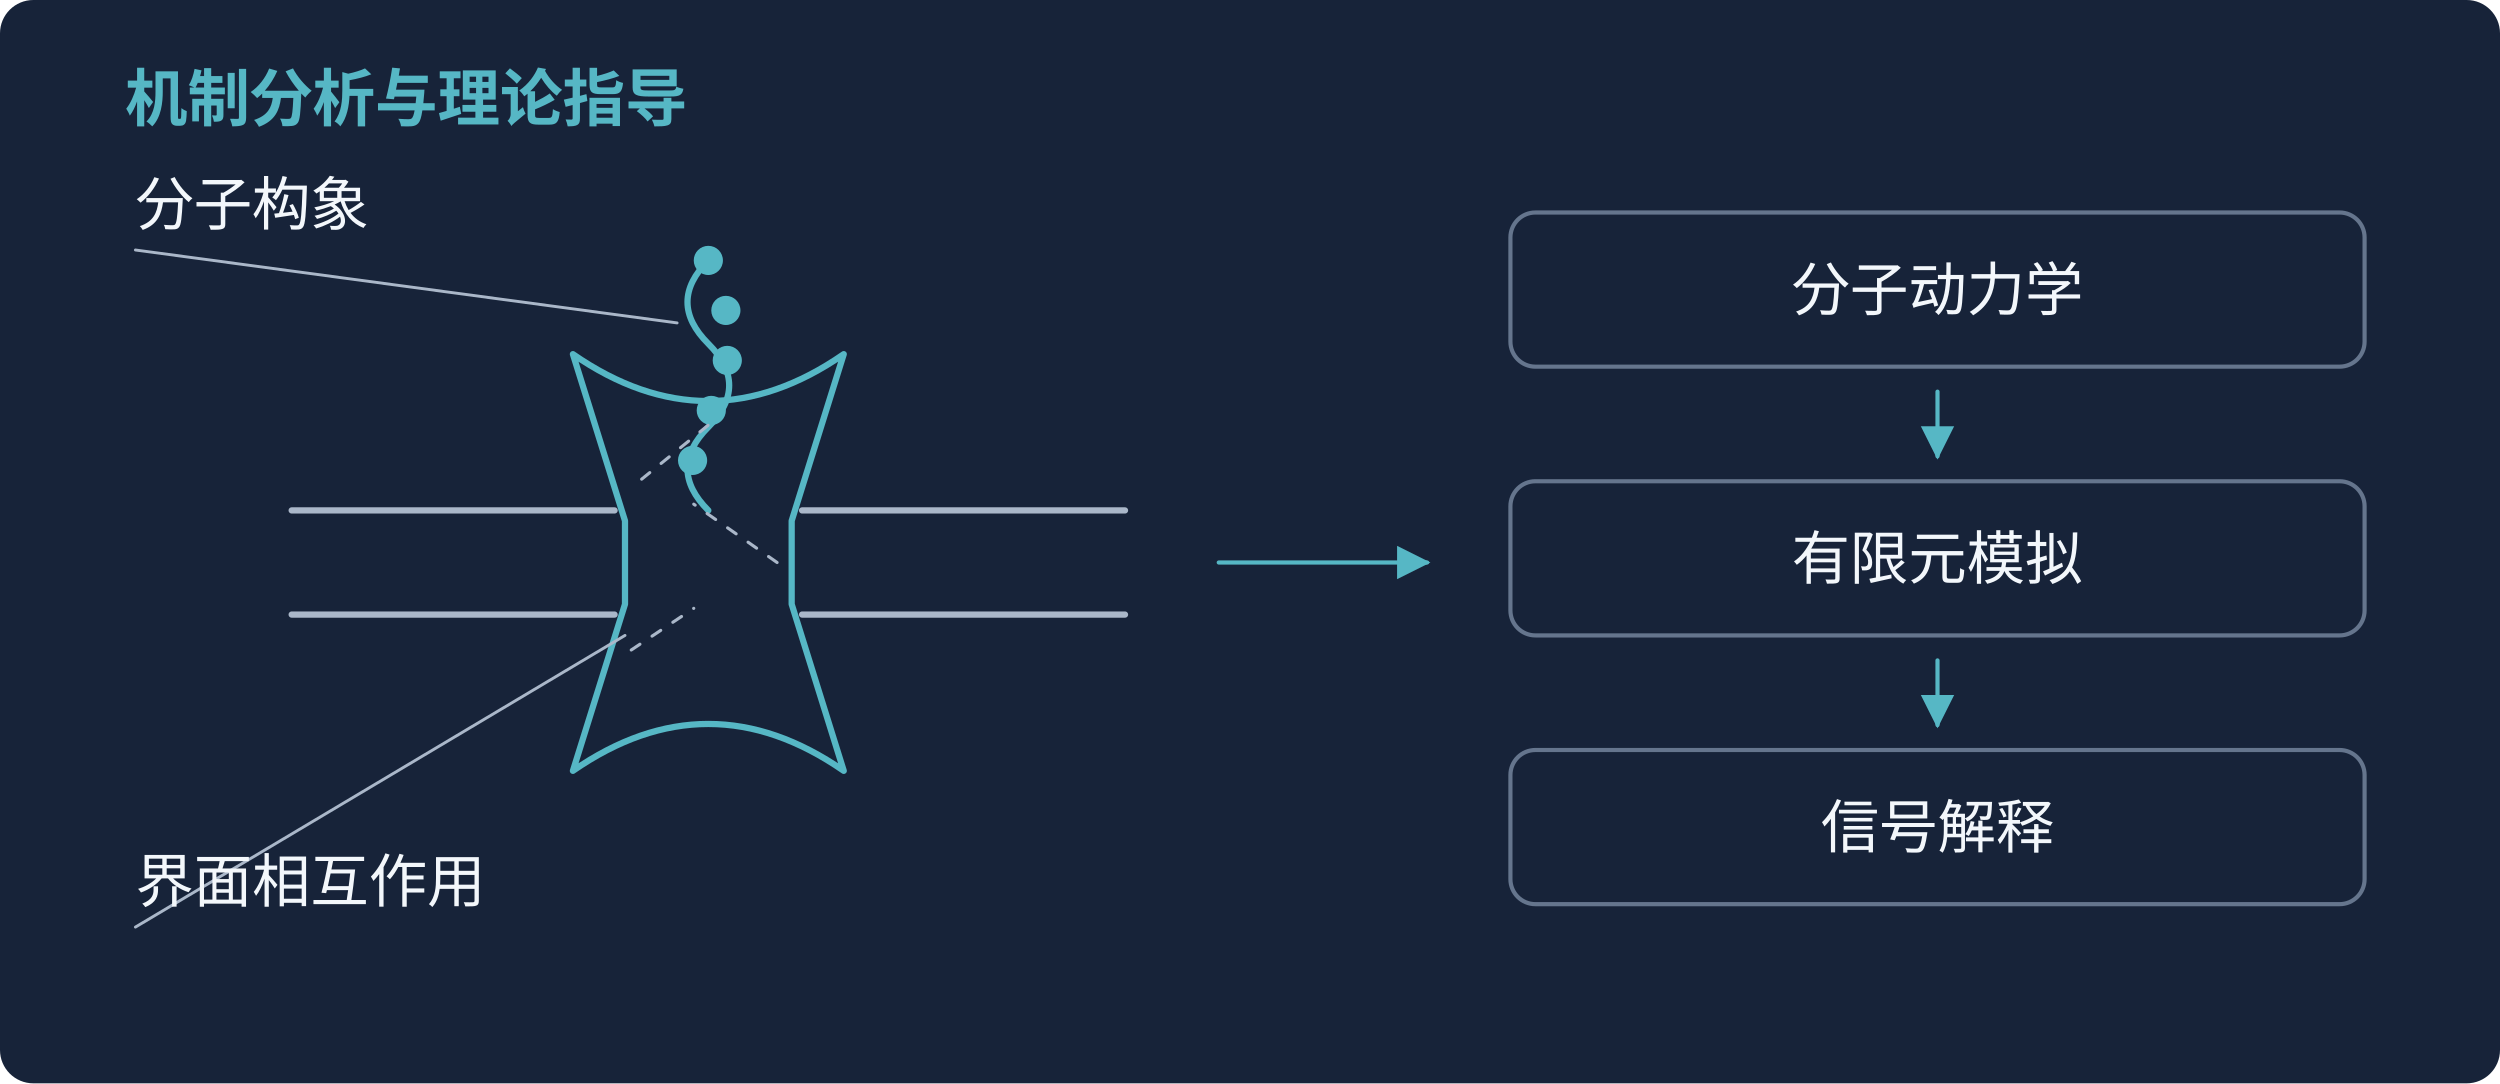
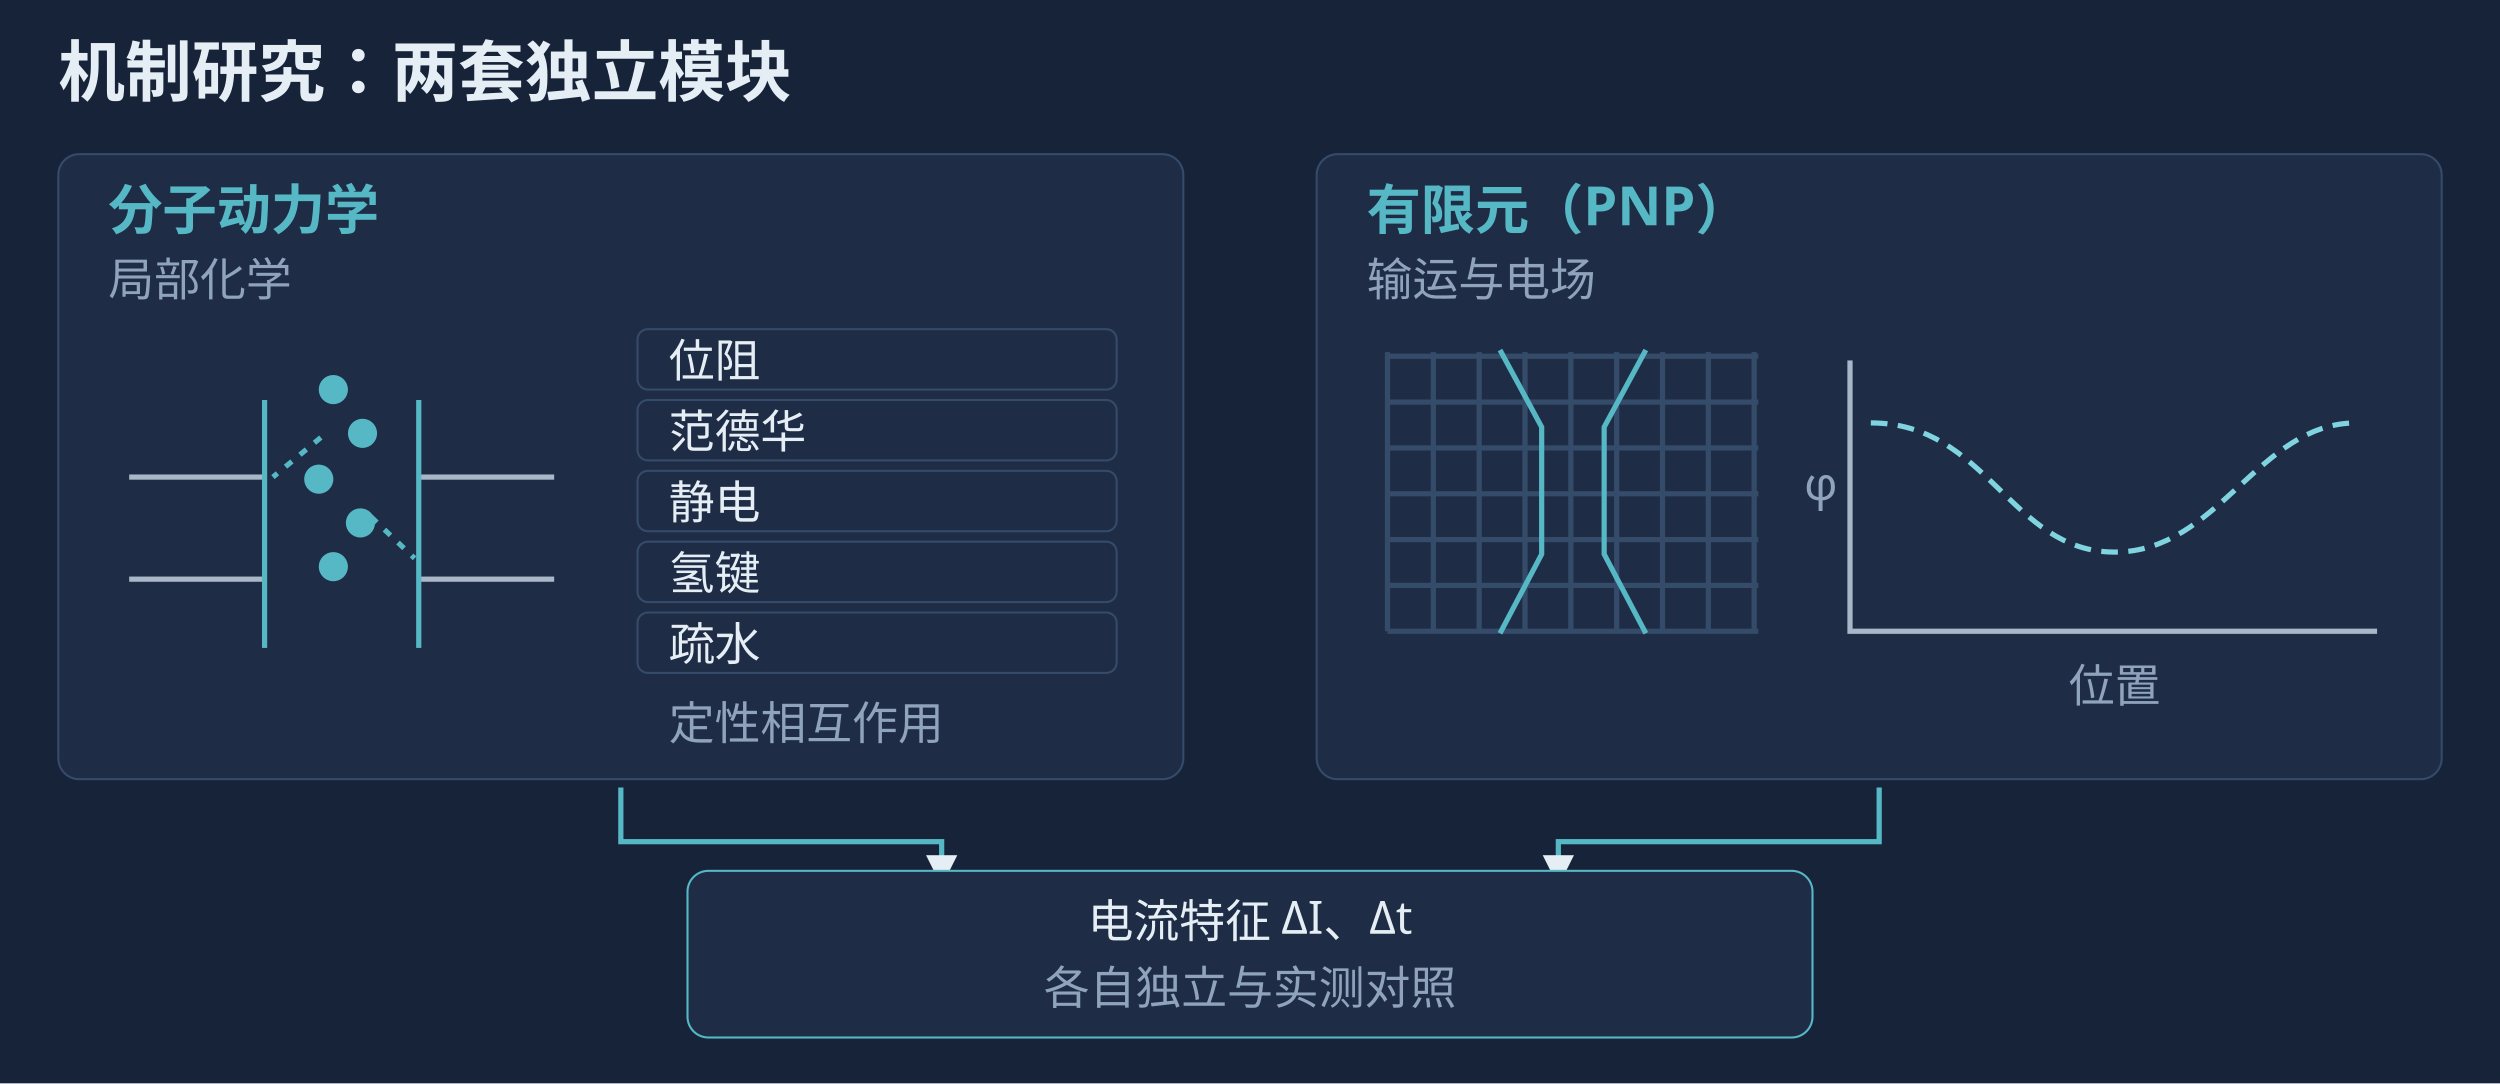
- <svg xmlns="http://www.w3.org/2000/svg" width="1200" height="520" viewBox="0 0 1200 520" role="img">
+ <svg xmlns="http://www.w3.org/2000/svg" width="1200" height="520" viewBox="0 0 1200 520" role="img" aria-labelledby="title desc" lang="zh-CN">
  <defs>
-     <marker id="arrow" viewBox="0 0 10 10" refX="9" refY="5" markerWidth="8" markerHeight="8" orient="auto-start-reverse">
-       <path d="M0 0L10 5L0 10" fill="#56B7C5" />
+     <marker id="arrow" viewBox="0 0 10 10" refX="5" refY="5" markerWidth="6" markerHeight="6" orient="auto-start-reverse">
+       <path d="M0 0L10 5L0 10Z" fill="#E6EEF5" />
    </marker>
  </defs>
-   <rect width="1200" height="520" rx="16" fill="#172339" />
-   <g fill="none" stroke="#65758D" stroke-width="2" stroke-linecap="round" stroke-linejoin="round">
-     <text x="60" y="58" class="heading">机制分析与理论指导</text>
-     <g stroke-width="3">
-       <path d="M140 245H295M385 245H540M140 295H295M385 295H540" stroke="#AAB7C9" />
-       <path d="M275 170Q340 215 405 170L380 250V290L405 370Q340 325 275 370L300 290V250Z" stroke="#56B7C5" />
-     </g>
-     <path d="M340 125q-20 20 0 40t0 40t0 40" stroke="#56B7C5" stroke-width="3" />
-     <circle cx="340" cy="125" r="7" fill="#56B7C5" stroke="none" />
-     <circle cx="348.415" cy="149" r="7" fill="#56B7C5" stroke="none" />
-     <circle cx="349.093" cy="173" r="7" fill="#56B7C5" stroke="none" />
-     <circle cx="341.411" cy="197" r="7" fill="#56B7C5" stroke="none" />
-     <circle cx="332.432" cy="221" r="7" fill="#56B7C5" stroke="none" />
-     <path d="M65 120L325 155" stroke-width="1.4" stroke="#AAB7C9" />
-     <text x="65" y="108">分子构象</text>
-     <path d="M65 445L300 305" stroke-width="1.4" stroke="#AAB7C9" />
-     <text x="65" y="433">界面相互作用</text>
-     <path d="M308 230l37-30m28 70-40-28m-30 70 30-20" stroke="#AAB7C9" stroke-width="1.5" stroke-dasharray="5 7" />
-     <path d="M585 270L685 270" stroke="#56B7C5" stroke-width="2" marker-end="url(#arrow)" />
-     <rect x="725" y="102" width="410" height="74" rx="12" fill="none" stroke="#65758D" />
-     <text x="930" y="149" text-anchor="middle">分子动力学</text>
-     <path d="M930 188L930 219" stroke="#56B7C5" stroke-width="2" marker-end="url(#arrow)" />
-     <rect x="725" y="231" width="410" height="74" rx="12" fill="none" stroke="#65758D" />
-     <text x="930" y="278" text-anchor="middle">有限元模拟</text>
-     <path d="M930 317L930 348" stroke="#56B7C5" stroke-width="2" marker-end="url(#arrow)" />
-     <rect x="725" y="360" width="410" height="74" rx="12" fill="none" stroke="#65758D" />
-     <text x="930" y="407" text-anchor="middle">信号解释</text>
-   </g>
-   <style>text{fill:#F3F7FB;stroke:none;font:28px system-ui,'Microsoft YaHei',sans-serif}text.minor{fill:#AAB7C9;font-size:24px}text.heading{fill:#56B7C5;font-size:30px;font-weight:600}</style>
+   <style>text{font:22px system-ui,'Microsoft YaHei',sans-serif;fill:#E6EEF5}.heading{font-size:32px;font-weight:600}.subheading{font-size:26px;font-weight:600;fill:#56B7C5}.muted{fill:#8FA3BC}.accent{fill:#56B7C5}</style>
+   <rect width="1200" height="520" fill="#172339" />
+   <text x="28" y="46" class="heading" text-anchor="start">机制研究：两套独立模块</text>
+   <rect x="28" y="74" width="540" height="300" rx="10" fill="#1E2C45" stroke="#344B69" />
+   <rect x="632" y="74" width="540" height="300" rx="10" fill="#1E2C45" stroke="#344B69" />
+   <text x="52" y="110" class="subheading" text-anchor="start">分子动力学</text>
+   <text x="656" y="110" class="subheading" text-anchor="start">有限元（PNP）</text>
+   <text x="52" y="142" class="muted" text-anchor="start">局部化学</text>
+   <text x="656" y="142" class="muted" text-anchor="start">输运与电场</text>
+   <path d="M62 229H127M201 229H266M62 278H127M201 278H266" fill="none" stroke="#AAB7C9" stroke-width="2.5" />
+   <path d="M127 192V311M201 192V311" fill="none" stroke="#56B7C5" stroke-width="2.5" />
+   <circle cx="160" cy="187" r="7" fill="#56B7C5" />
+   <circle cx="174" cy="208" r="7" fill="#56B7C5" />
+   <circle cx="153" cy="230" r="7" fill="#56B7C5" />
+   <circle cx="173" cy="251" r="7" fill="#56B7C5" />
+   <circle cx="160" cy="272" r="7" fill="#56B7C5" />
+   <path d="M154 210L131 229M178 248L199 268" fill="none" stroke="#56B7C5" stroke-width="2.5" stroke-dasharray="4 5" />
+   <rect x="306" y="158" width="230" height="29" rx="5" fill="none" stroke="#344B69" />
+   <text x="321" y="181" class="" text-anchor="start">位阻</text>
+   <rect x="306" y="192" width="230" height="29" rx="5" fill="none" stroke="#344B69" />
+   <text x="321" y="215" class="" text-anchor="start">范德华</text>
+   <rect x="306" y="226" width="230" height="29" rx="5" fill="none" stroke="#344B69" />
+   <text x="321" y="249" class="" text-anchor="start">静电</text>
+   <rect x="306" y="260" width="230" height="29" rx="5" fill="none" stroke="#344B69" />
+   <text x="321" y="283" class="" text-anchor="start">氢键</text>
+   <rect x="306" y="294" width="230" height="29" rx="5" fill="none" stroke="#344B69" />
+   <text x="321" y="317" class="" text-anchor="start">疏水</text>
+   <text x="321" y="355" class="muted" text-anchor="start">定性相互作用</text>
+   <path d="M666 169V303" fill="none" stroke="#344B69" stroke-width="2.5" />
+   <path d="M688 169V303" fill="none" stroke="#344B69" stroke-width="2.5" />
+   <path d="M710 169V303" fill="none" stroke="#344B69" stroke-width="2.5" />
+   <path d="M732 169V303" fill="none" stroke="#344B69" stroke-width="2.5" />
+   <path d="M754 169V303" fill="none" stroke="#344B69" stroke-width="2.5" />
+   <path d="M776 169V303" fill="none" stroke="#344B69" stroke-width="2.5" />
+   <path d="M798 169V303" fill="none" stroke="#344B69" stroke-width="2.5" />
+   <path d="M820 169V303" fill="none" stroke="#344B69" stroke-width="2.5" />
+   <path d="M842 169V303" fill="none" stroke="#344B69" stroke-width="2.5" />
+   <path d="M666 171H844" fill="none" stroke="#344B69" stroke-width="2.5" />
+   <path d="M666 193H844" fill="none" stroke="#344B69" stroke-width="2.5" />
+   <path d="M666 215H844" fill="none" stroke="#344B69" stroke-width="2.5" />
+   <path d="M666 237H844" fill="none" stroke="#344B69" stroke-width="2.5" />
+   <path d="M666 259H844" fill="none" stroke="#344B69" stroke-width="2.5" />
+   <path d="M666 281H844" fill="none" stroke="#344B69" stroke-width="2.5" />
+   <path d="M666 303H844" fill="none" stroke="#344B69" stroke-width="2.5" />
+   <path d="M720 168L740 205V266L720 304M790 168L770 205V266L790 304" fill="none" stroke="#56B7C5" stroke-width="2.5" />
+   <path d="M888 173V303H1141" fill="none" stroke="#AAB7C9" stroke-width="2.5" />
+   <path d="M898 203C954 203 965 265 1015 265S1084 203 1131 203" fill="none" stroke="#7FD4E0" stroke-width="2.5" stroke-dasharray="8 5" />
+   <text x="874" y="240" class="muted" text-anchor="middle">φ</text>
+   <text x="1015" y="337" class="muted" text-anchor="middle">位置</text>
+   <path d="M298 378V404H452V418" fill="none" stroke="#56B7C5" stroke-width="2.5" marker-end="url(#arrow)" />
+   <path d="M902 378V404H748V418" fill="none" stroke="#56B7C5" stroke-width="2.5" marker-end="url(#arrow)" />
+   <rect x="330" y="418" width="540" height="80" rx="10" fill="#1E2C45" stroke="#56B7C5" />
+   <text x="600" y="450" class="" text-anchor="middle">电流特征 ΔI、Δt</text>
+   <text x="600" y="482" class="muted" text-anchor="middle">各自独立与实测对照</text>
</svg>
